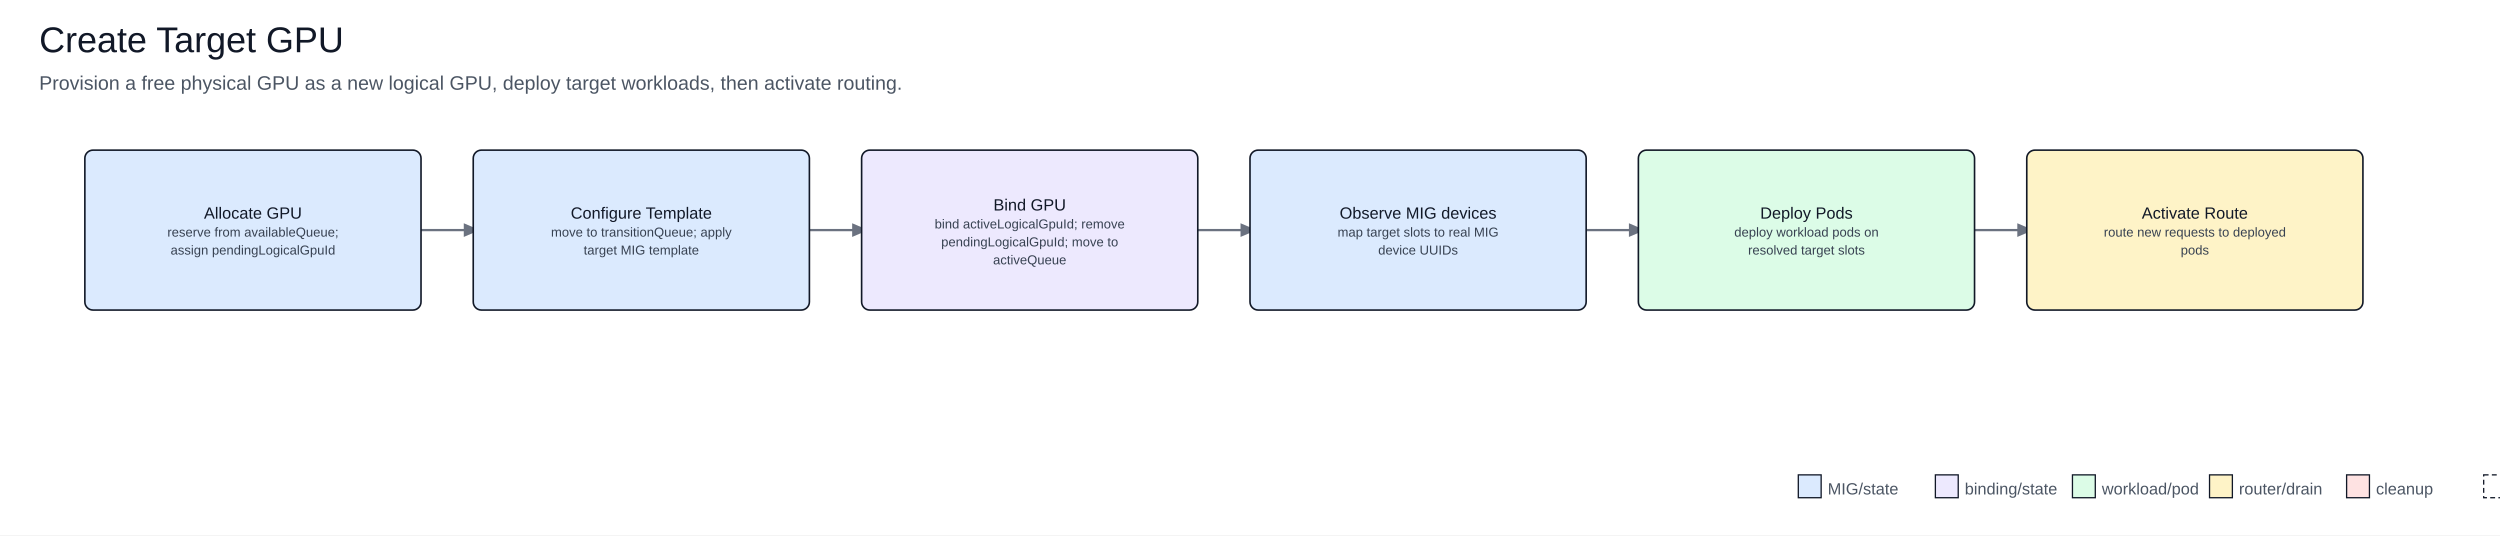
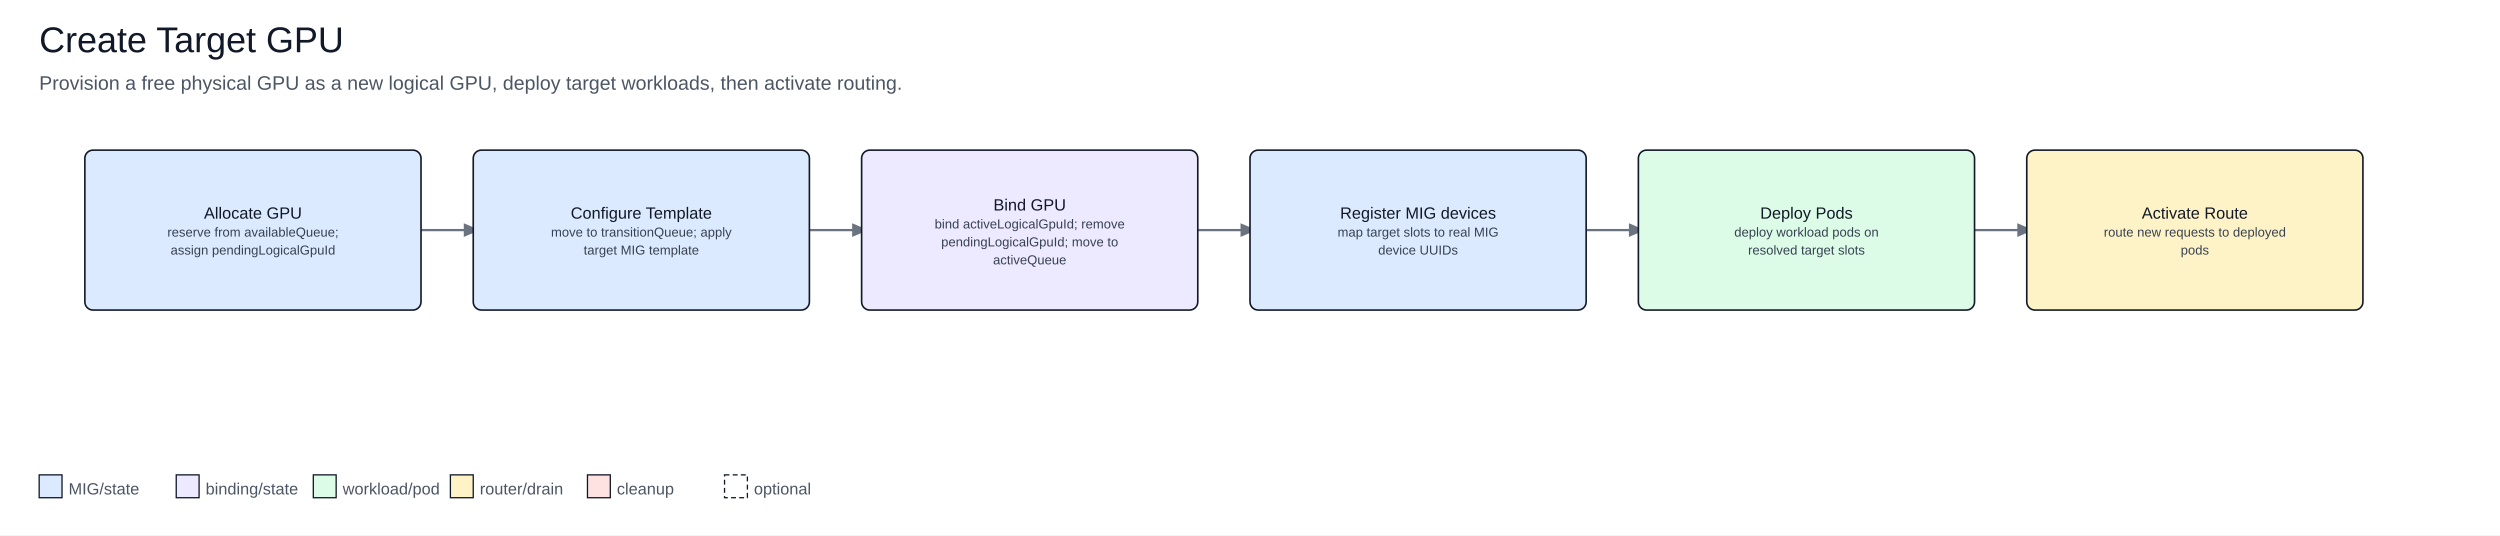
<svg xmlns="http://www.w3.org/2000/svg" width="1532" height="328" viewBox="0 0 1532 328">
  <defs>
    <marker id="arrow" markerWidth="8" markerHeight="8" refX="7" refY="3" orient="auto" markerUnits="strokeWidth">
      <path d="M0,0 L0,6 L7,3 z" fill="#6b7280" />
    </marker>
  </defs>
  <rect x="0" y="0" width="100%" height="100%" fill="#ffffff" />
  <text x="24.0" y="32.0" text-anchor="start" font-family="Arial, sans-serif" font-size="22" fill="#111827">Create Target GPU</text>
  <text x="24.0" y="55.0" text-anchor="start" font-family="Arial, sans-serif" font-size="12" fill="#4b5563">Provision a free physical GPU as a new logical GPU, deploy target workloads, then activate routing.</text>
  <line x1="254.0" y1="141.0" x2="294.0" y2="141.0" stroke="#6b7280" stroke-width="1.4" marker-end="url(#arrow)" />
  <line x1="492.0" y1="141.0" x2="532.0" y2="141.0" stroke="#6b7280" stroke-width="1.4" marker-end="url(#arrow)" />
  <line x1="730.0" y1="141.0" x2="770.0" y2="141.0" stroke="#6b7280" stroke-width="1.4" marker-end="url(#arrow)" />
  <line x1="968.0" y1="141.0" x2="1008.0" y2="141.0" stroke="#6b7280" stroke-width="1.4" marker-end="url(#arrow)" />
  <line x1="1206.0" y1="141.0" x2="1246.0" y2="141.0" stroke="#6b7280" stroke-width="1.4" marker-end="url(#arrow)" />
  <rect x="52.0" y="92.0" width="206" height="98" rx="5" fill="#dbeafe" stroke="#111827" stroke-width="1" />
  <text x="155.0" y="134.0" text-anchor="middle" font-family="Arial, sans-serif" font-size="10" fill="#111827">Allocate GPU</text>
  <text x="155.0" y="145.0" text-anchor="middle" font-family="Arial, sans-serif" font-size="8" fill="#374151">reserve from availableQueue;</text>
  <text x="155.0" y="156.0" text-anchor="middle" font-family="Arial, sans-serif" font-size="8" fill="#374151">assign pendingLogicalGpuId</text>
  <rect x="290.0" y="92.0" width="206" height="98" rx="5" fill="#dbeafe" stroke="#111827" stroke-width="1" />
  <text x="393.0" y="134.0" text-anchor="middle" font-family="Arial, sans-serif" font-size="10" fill="#111827">Configure Template</text>
  <text x="393.0" y="145.0" text-anchor="middle" font-family="Arial, sans-serif" font-size="8" fill="#374151">move to transitionQueue; apply</text>
  <text x="393.0" y="156.0" text-anchor="middle" font-family="Arial, sans-serif" font-size="8" fill="#374151">target MIG template</text>
  <rect x="528.0" y="92.0" width="206" height="98" rx="5" fill="#ede9fe" stroke="#111827" stroke-width="1" />
  <text x="631.0" y="129.0" text-anchor="middle" font-family="Arial, sans-serif" font-size="10" fill="#111827">Bind GPU</text>
  <text x="631.0" y="140.0" text-anchor="middle" font-family="Arial, sans-serif" font-size="8" fill="#374151">bind activeLogicalGpuId; remove</text>
  <text x="631.0" y="151.0" text-anchor="middle" font-family="Arial, sans-serif" font-size="8" fill="#374151">pendingLogicalGpuId; move to</text>
  <text x="631.0" y="162.0" text-anchor="middle" font-family="Arial, sans-serif" font-size="8" fill="#374151">activeQueue</text>
  <rect x="766.0" y="92.0" width="206" height="98" rx="5" fill="#dbeafe" stroke="#111827" stroke-width="1" />
-   <text x="869.0" y="134.0" text-anchor="middle" font-family="Arial, sans-serif" font-size="10" fill="#111827">Observe MIG devices</text>
+   <text x="869.0" y="134.0" text-anchor="middle" font-family="Arial, sans-serif" font-size="10" fill="#111827">Register MIG devices</text>
  <text x="869.0" y="145.0" text-anchor="middle" font-family="Arial, sans-serif" font-size="8" fill="#374151">map target slots to real MIG</text>
  <text x="869.0" y="156.0" text-anchor="middle" font-family="Arial, sans-serif" font-size="8" fill="#374151">device UUIDs</text>
  <rect x="1004.0" y="92.0" width="206" height="98" rx="5" fill="#dcfce7" stroke="#111827" stroke-width="1" />
  <text x="1107.0" y="134.0" text-anchor="middle" font-family="Arial, sans-serif" font-size="10" fill="#111827">Deploy Pods</text>
  <text x="1107.0" y="145.0" text-anchor="middle" font-family="Arial, sans-serif" font-size="8" fill="#374151">deploy workload pods on</text>
  <text x="1107.0" y="156.0" text-anchor="middle" font-family="Arial, sans-serif" font-size="8" fill="#374151">resolved target slots</text>
  <rect x="1242.0" y="92.0" width="206" height="98" rx="5" fill="#fef3c7" stroke="#111827" stroke-width="1" />
  <text x="1345.0" y="134.0" text-anchor="middle" font-family="Arial, sans-serif" font-size="10" fill="#111827">Activate Route</text>
  <text x="1345.0" y="145.0" text-anchor="middle" font-family="Arial, sans-serif" font-size="8" fill="#374151">route new requests to deployed</text>
  <text x="1345.0" y="156.0" text-anchor="middle" font-family="Arial, sans-serif" font-size="8" fill="#374151">pods</text>
-   <rect x="1102" y="291" width="14" height="14" fill="#dbeafe" stroke="#111827" stroke-width="0.8" />
-   <text x="1120.0" y="303.0" text-anchor="start" font-family="Arial, sans-serif" font-size="10" fill="#4b5563">MIG/state</text>
-   <rect x="1186" y="291" width="14" height="14" fill="#ede9fe" stroke="#111827" stroke-width="0.8" />
-   <text x="1204.0" y="303.0" text-anchor="start" font-family="Arial, sans-serif" font-size="10" fill="#4b5563">binding/state</text>
-   <rect x="1270" y="291" width="14" height="14" fill="#dcfce7" stroke="#111827" stroke-width="0.8" />
-   <text x="1288.0" y="303.0" text-anchor="start" font-family="Arial, sans-serif" font-size="10" fill="#4b5563">workload/pod</text>
-   <rect x="1354" y="291" width="14" height="14" fill="#fef3c7" stroke="#111827" stroke-width="0.8" />
-   <text x="1372.0" y="303.0" text-anchor="start" font-family="Arial, sans-serif" font-size="10" fill="#4b5563">router/drain</text>
-   <rect x="1438" y="291" width="14" height="14" fill="#fee2e2" stroke="#111827" stroke-width="0.8" />
-   <text x="1456.0" y="303.0" text-anchor="start" font-family="Arial, sans-serif" font-size="10" fill="#4b5563">cleanup</text>
-   <rect x="1522" y="291" width="14" height="14" fill="#ffffff" stroke="#111827" stroke-width="0.8" stroke-dasharray="3 2" />
-   <text x="1540.0" y="303.0" text-anchor="start" font-family="Arial, sans-serif" font-size="10" fill="#4b5563">optional</text>
+   <rect x="24" y="291" width="14" height="14" fill="#dbeafe" stroke="#111827" stroke-width="0.8" />
+   <text x="42.0" y="303.0" text-anchor="start" font-family="Arial, sans-serif" font-size="10" fill="#4b5563">MIG/state</text>
+   <rect x="108" y="291" width="14" height="14" fill="#ede9fe" stroke="#111827" stroke-width="0.8" />
+   <text x="126.0" y="303.0" text-anchor="start" font-family="Arial, sans-serif" font-size="10" fill="#4b5563">binding/state</text>
+   <rect x="192" y="291" width="14" height="14" fill="#dcfce7" stroke="#111827" stroke-width="0.8" />
+   <text x="210.0" y="303.0" text-anchor="start" font-family="Arial, sans-serif" font-size="10" fill="#4b5563">workload/pod</text>
+   <rect x="276" y="291" width="14" height="14" fill="#fef3c7" stroke="#111827" stroke-width="0.8" />
+   <text x="294.0" y="303.0" text-anchor="start" font-family="Arial, sans-serif" font-size="10" fill="#4b5563">router/drain</text>
+   <rect x="360" y="291" width="14" height="14" fill="#fee2e2" stroke="#111827" stroke-width="0.8" />
+   <text x="378.0" y="303.0" text-anchor="start" font-family="Arial, sans-serif" font-size="10" fill="#4b5563">cleanup</text>
+   <rect x="444" y="291" width="14" height="14" fill="#ffffff" stroke="#111827" stroke-width="0.8" stroke-dasharray="3 2" />
+   <text x="462.0" y="303.0" text-anchor="start" font-family="Arial, sans-serif" font-size="10" fill="#4b5563">optional</text>
</svg>
